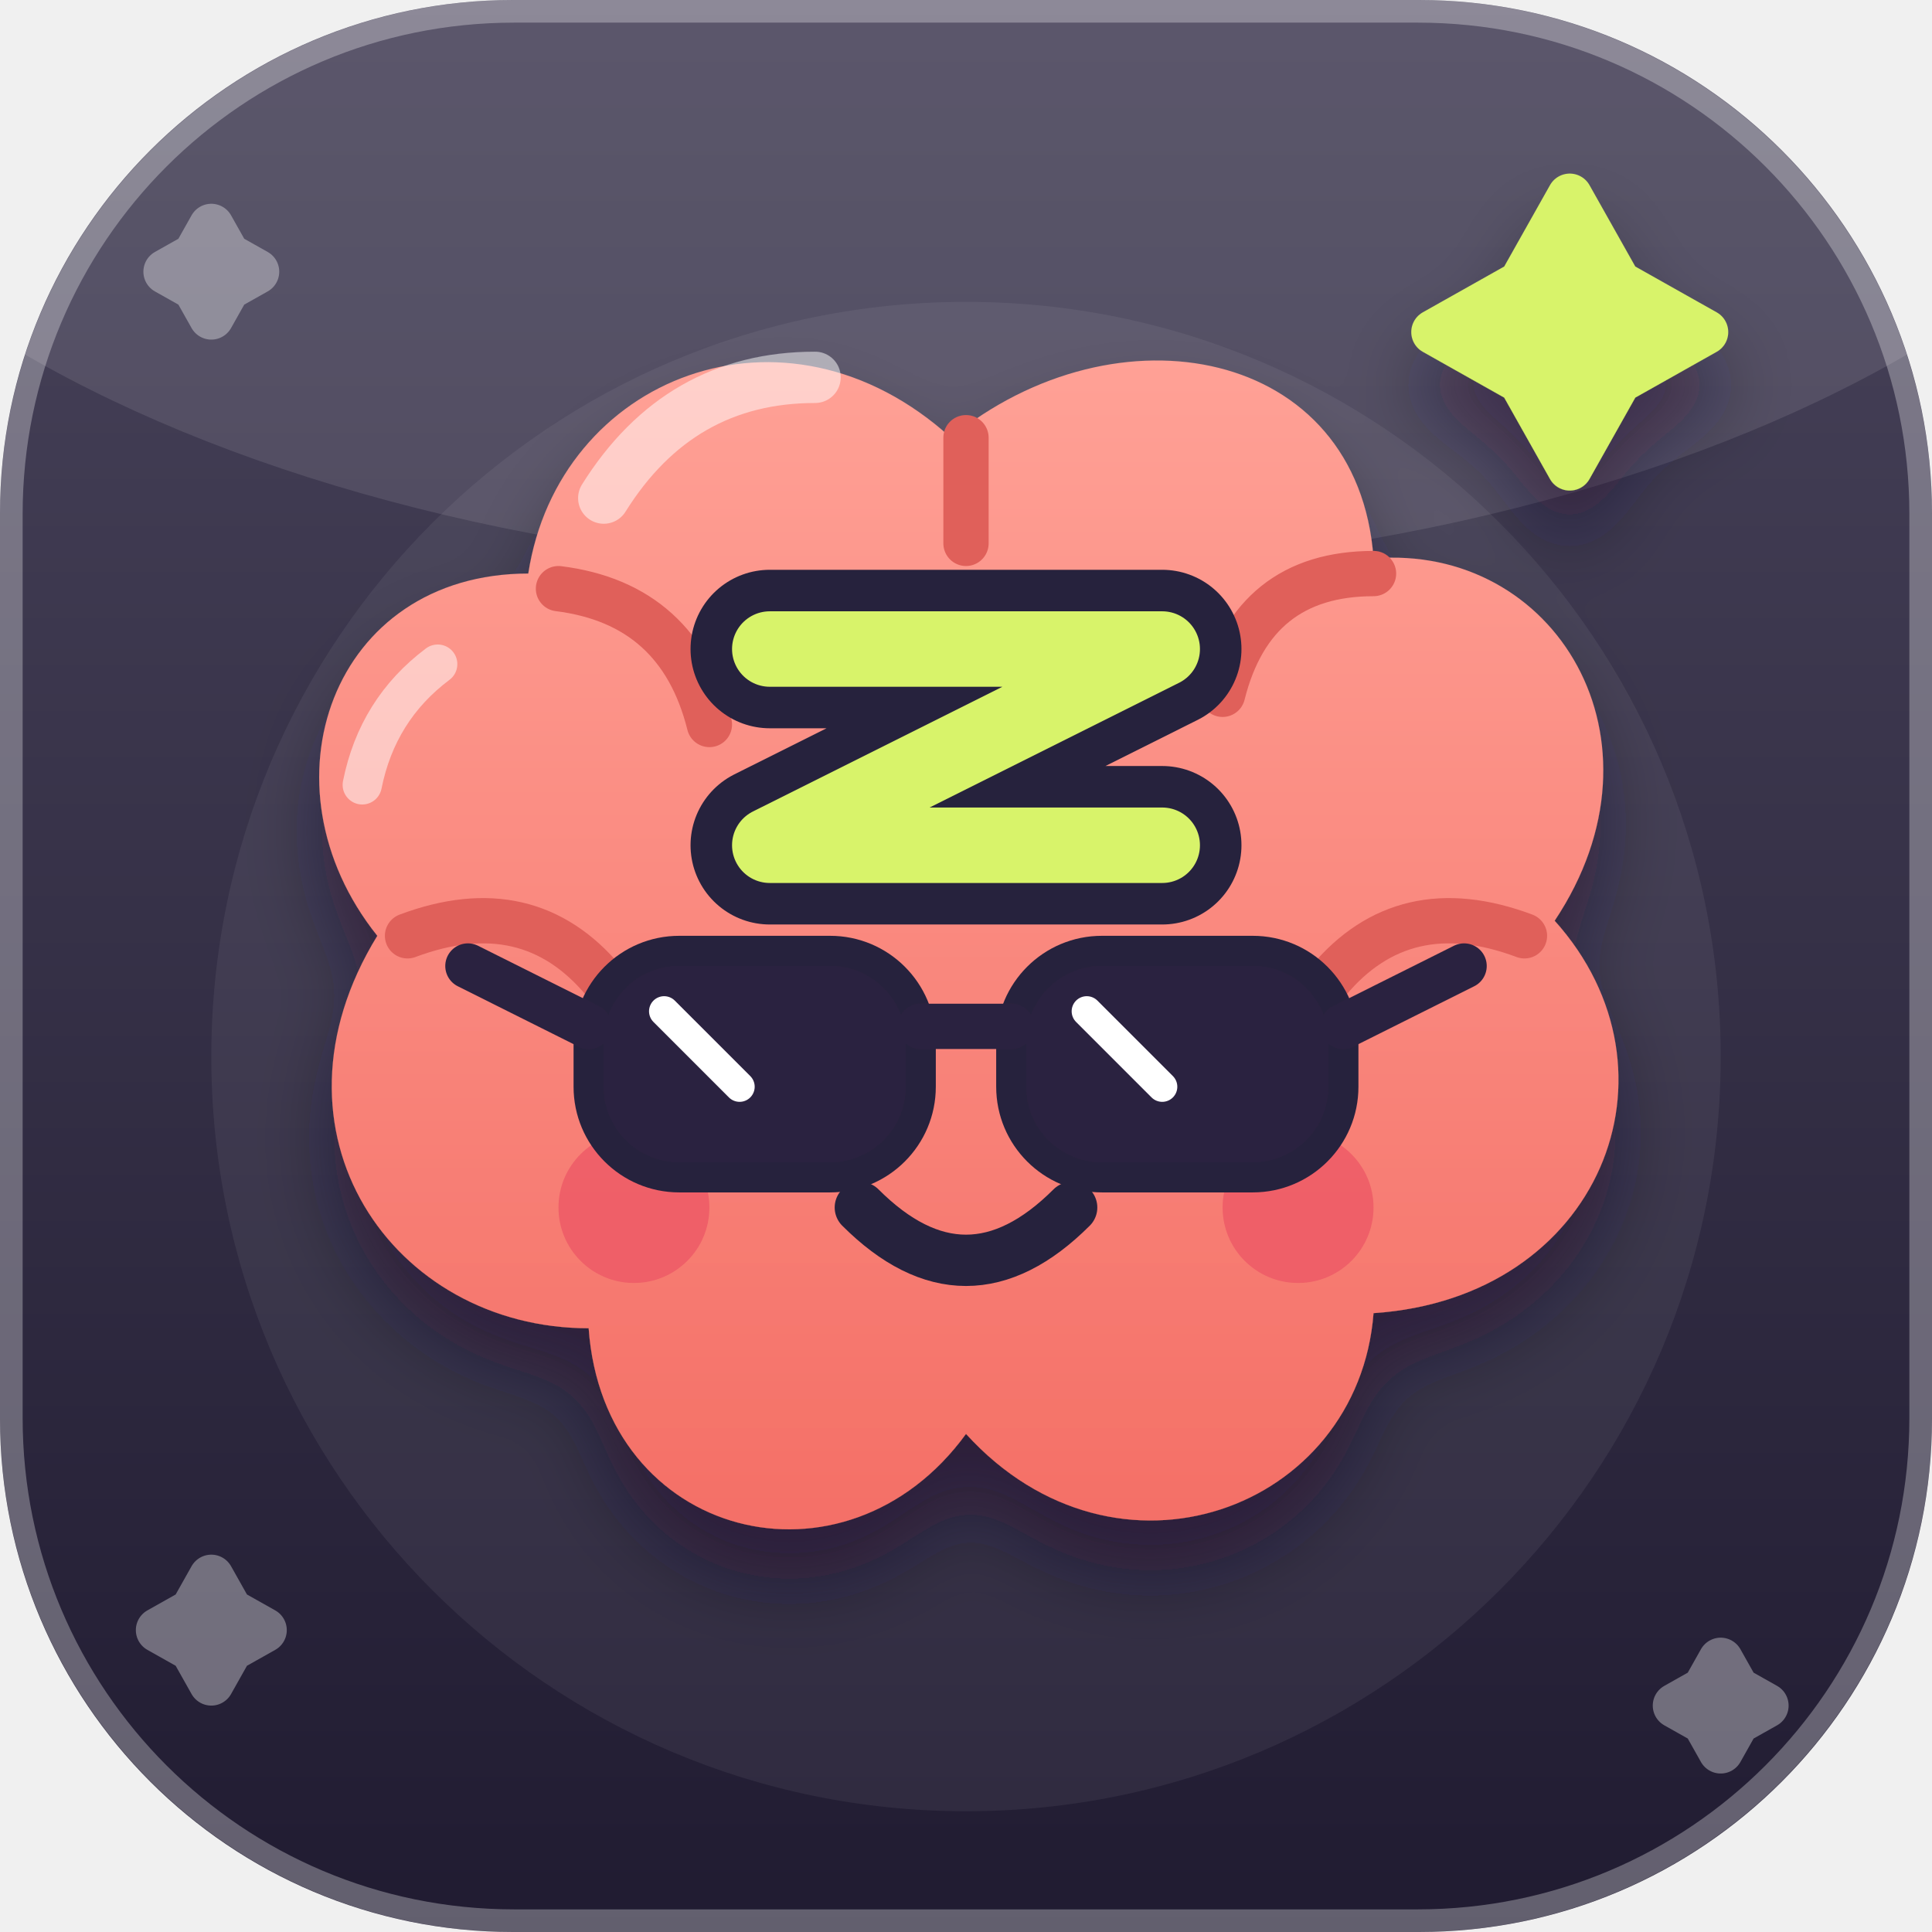
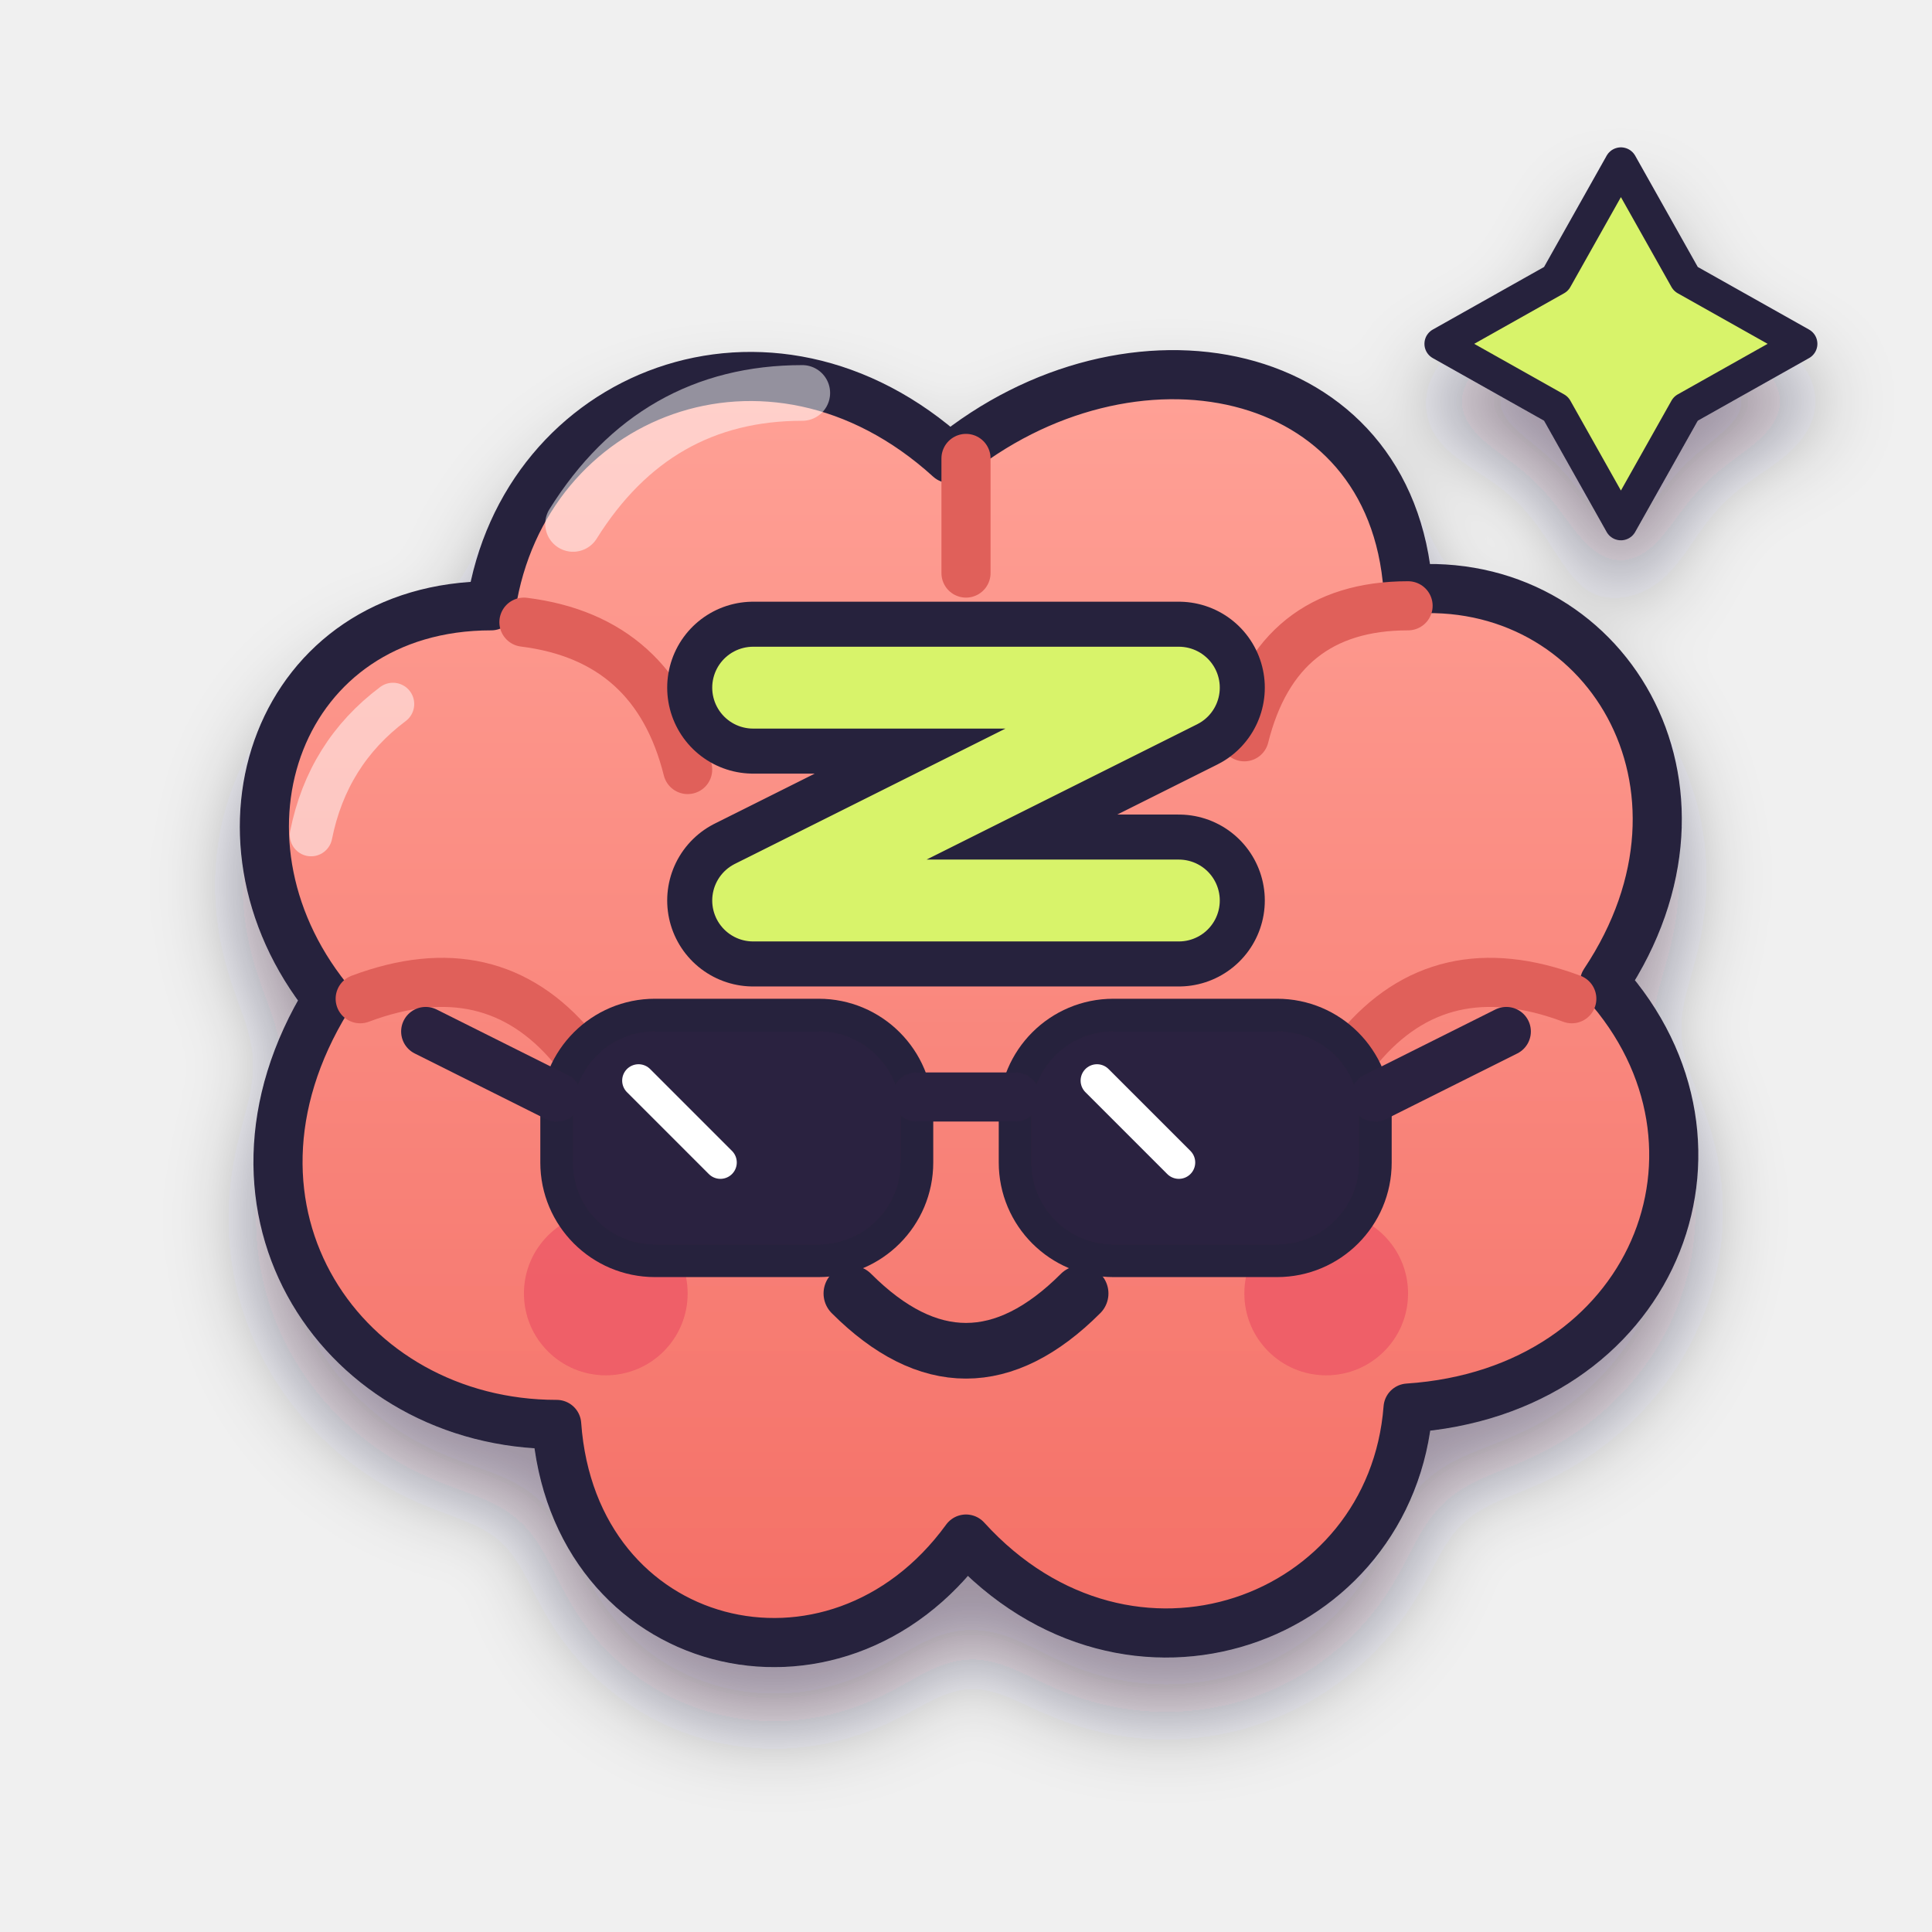
- <svg xmlns="http://www.w3.org/2000/svg" viewBox="0 0 128 128" fill="none" stroke-linecap="round" stroke-linejoin="round">
+ <svg xmlns="http://www.w3.org/2000/svg" viewBox="5 1 118 118" fill="none" stroke-linecap="round" stroke-linejoin="round">
  <defs>
-     <linearGradient id="z-b" x1="0" y1="0" x2="0" y2="1">
-       <stop offset="0" stop-color="#4a455c" />
-       <stop offset="1" stop-color="#201b31" />
-     </linearGradient>
    <linearGradient id="z-r" x1="0" y1="0" x2="0" y2="1">
      <stop offset="0" stop-color="#ffa196" />
      <stop offset="1" stop-color="#f46f66" />
    </linearGradient>
-     <clipPath id="z-c">
-       <rect width="128" height="128" rx="34" />
-     </clipPath>
    <filter id="z-s" x="-20%" y="-20%" width="140%" height="140%">
      <feDropShadow dx="0" dy="3.5" stdDeviation="2.5" flood-color="#140c28" flood-opacity=".4" />
    </filter>
  </defs>
-   <rect width="128" height="128" rx="34" fill="url(#z-b)" />
-   <g clip-path="url(#z-c)">
-     <ellipse cx="64" cy="-6" rx="84" ry="44" fill="#fff" fill-opacity=".1" />
-     <circle cx="64" cy="70" r="50" fill="#fff" fill-opacity=".06" />
-     <g opacity=".35">
-       <path d="M14 104.5L15.26 106.74L17.5 108L15.26 109.26L14 111.5L12.74 109.26L10.5 108L12.74 106.74Z" fill="#fff" stroke="#fff" stroke-width="3" />
+   <g filter="url(#z-s)">
+     <g>
+       <path d="M63 29C52 19 37 25 35 38C22 38 17 52 25 62C17 75 26 88 39 88C40 102 56 106 64 95C74 106 90 100 91 87C106 86 112 71 103 61C111 49 103 36 91 37C90 23 74 20 63 29Z" fill="url(#z-r)" stroke="#28223d" stroke-width="3" />
+       <path d="M37 39q8 1 10 9M27 62q8-3 13 3M91 38q-8 0-10 8M101 62q-8-3-13 3M64 29v7" stroke="#e0605a" stroke-width="3" fill="none" />
+       <path d="M40 33q5-8 14-8" stroke="#fff" stroke-opacity=".5" stroke-width="3.4" fill="none" />
+       <path d="M24 52q1-5 5-8" stroke="#fff" stroke-opacity=".5" stroke-width="2.6" fill="none" />
+       <g class="zp">
+         <path d="M51 43H77L51 56H77" stroke="#28223d" stroke-width="10.5" fill="none" />
+         <path d="M51 43H77L51 56H77" stroke="#d8f36a" stroke-width="5" fill="none" />
+       </g>
+       <g class="bk">
+         <circle cx="51" cy="71" r="5.4" fill="#28223d" />
+         <circle cx="53" cy="69" r="1.9" fill="#fff" />
+         <circle cx="77" cy="71" r="5.4" fill="#28223d" />
+         <circle cx="79" cy="69" r="1.9" fill="#fff" />
+       </g>
+       <circle cx="42" cy="80" r="5" fill="#e8475f" fill-opacity=".55" />
+       <circle cx="86" cy="80" r="5" fill="#e8475f" fill-opacity=".55" />
+       <path d="M57 80q7 7 14 0" stroke="#28223d" stroke-width="3.4" fill="none" />
+       <rect x="39" y="63" width="22" height="15" rx="6" fill="#2b2140" stroke="#28223d" stroke-width="2" />
+       <rect x="67" y="63" width="22" height="15" rx="6" fill="#2b2140" stroke="#28223d" stroke-width="2" />
+       <path d="M61 68h6M39 68L31 64M89 68L97 64" stroke="#2b2140" stroke-width="3" fill="none" />
+       <path d="M44 67l5 5M72 67l5 5" stroke="#fff" stroke-width="2" fill="none" />
    </g>
-     <g opacity=".35">
-       <path d="M114 110L115.08 111.92L117 113L115.08 114.08L114 116L112.92 114.08L111 113L112.92 111.92Z" fill="#fff" stroke="#fff" stroke-width="3" />
-     </g>
-     <g opacity=".35">
-       <path d="M14 15L15.08 16.92L17 18L15.08 19.08L14 21L12.92 19.08L11 18L12.92 16.92Z" fill="#fff" stroke="#fff" stroke-width="3" />
-     </g>
-     <g filter="url(#z-s)">
-       <g>
-         <path d="M63 29C52 19 37 25 35 38C22 38 17 52 25 62C17 75 26 88 39 88C40 102 56 106 64 95C74 106 90 100 91 87C106 86 112 71 103 61C111 49 103 36 91 37C90 23 74 20 63 29Z" fill="url(#z-r)" />
-         <path d="M37 39q8 1 10 9M27 62q8-3 13 3M91 38q-8 0-10 8M101 62q-8-3-13 3M64 29v7" stroke="#e0605a" stroke-width="3" fill="none" />
-         <path d="M40 33q5-8 14-8" stroke="#fff" stroke-opacity=".5" stroke-width="3.4" fill="none" />
-         <path d="M24 52q1-5 5-8" stroke="#fff" stroke-opacity=".5" stroke-width="2.6" fill="none" />
-         <g class="zp">
-           <path d="M51 43H77L51 56H77" stroke="#28223d" stroke-width="10.5" fill="none" />
-           <path d="M51 43H77L51 56H77" stroke="#d8f36a" stroke-width="5" fill="none" />
-         </g>
-         <g class="bk">
-           <circle cx="51" cy="71" r="5.4" fill="#28223d" />
-           <circle cx="53" cy="69" r="1.9" fill="#fff" />
-           <circle cx="77" cy="71" r="5.4" fill="#28223d" />
-           <circle cx="79" cy="69" r="1.9" fill="#fff" />
-         </g>
-         <circle cx="42" cy="80" r="5" fill="#e8475f" fill-opacity=".55" />
-         <circle cx="86" cy="80" r="5" fill="#e8475f" fill-opacity=".55" />
-         <path d="M57 80q7 7 14 0" stroke="#28223d" stroke-width="3.4" fill="none" />
-         <rect x="39" y="63" width="22" height="15" rx="6" fill="#2b2140" stroke="#28223d" stroke-width="2" />
-         <rect x="67" y="63" width="22" height="15" rx="6" fill="#2b2140" stroke="#28223d" stroke-width="2" />
-         <path d="M61 68h6M39 68L31 64M89 68L97 64" stroke="#2b2140" stroke-width="3" fill="none" />
-         <path d="M44 67l5 5M72 67l5 5" stroke="#fff" stroke-width="2" fill="none" />
-       </g>
-       <g class="tw">
-         <path d="M104 13L107.24 18.76L113 22L107.24 25.24L104 31L100.76 25.24L95 22L100.76 18.76Z" fill="#d8f36a" stroke="#d8f36a" stroke-width="3" />
-       </g>
+     <g class="tw">
+       <path d="M104 11L107.96 18.04L115 22L107.96 25.96L104 33L100.04 25.96L93 22L100.04 18.04Z" fill="#d8f36a" stroke="#28223d" stroke-width="2" />
    </g>
  </g>
-   <rect x=".75" y=".75" width="126.5" height="126.5" rx="33.3" stroke="#fff" stroke-opacity=".3" stroke-width="1.5" />
</svg>
